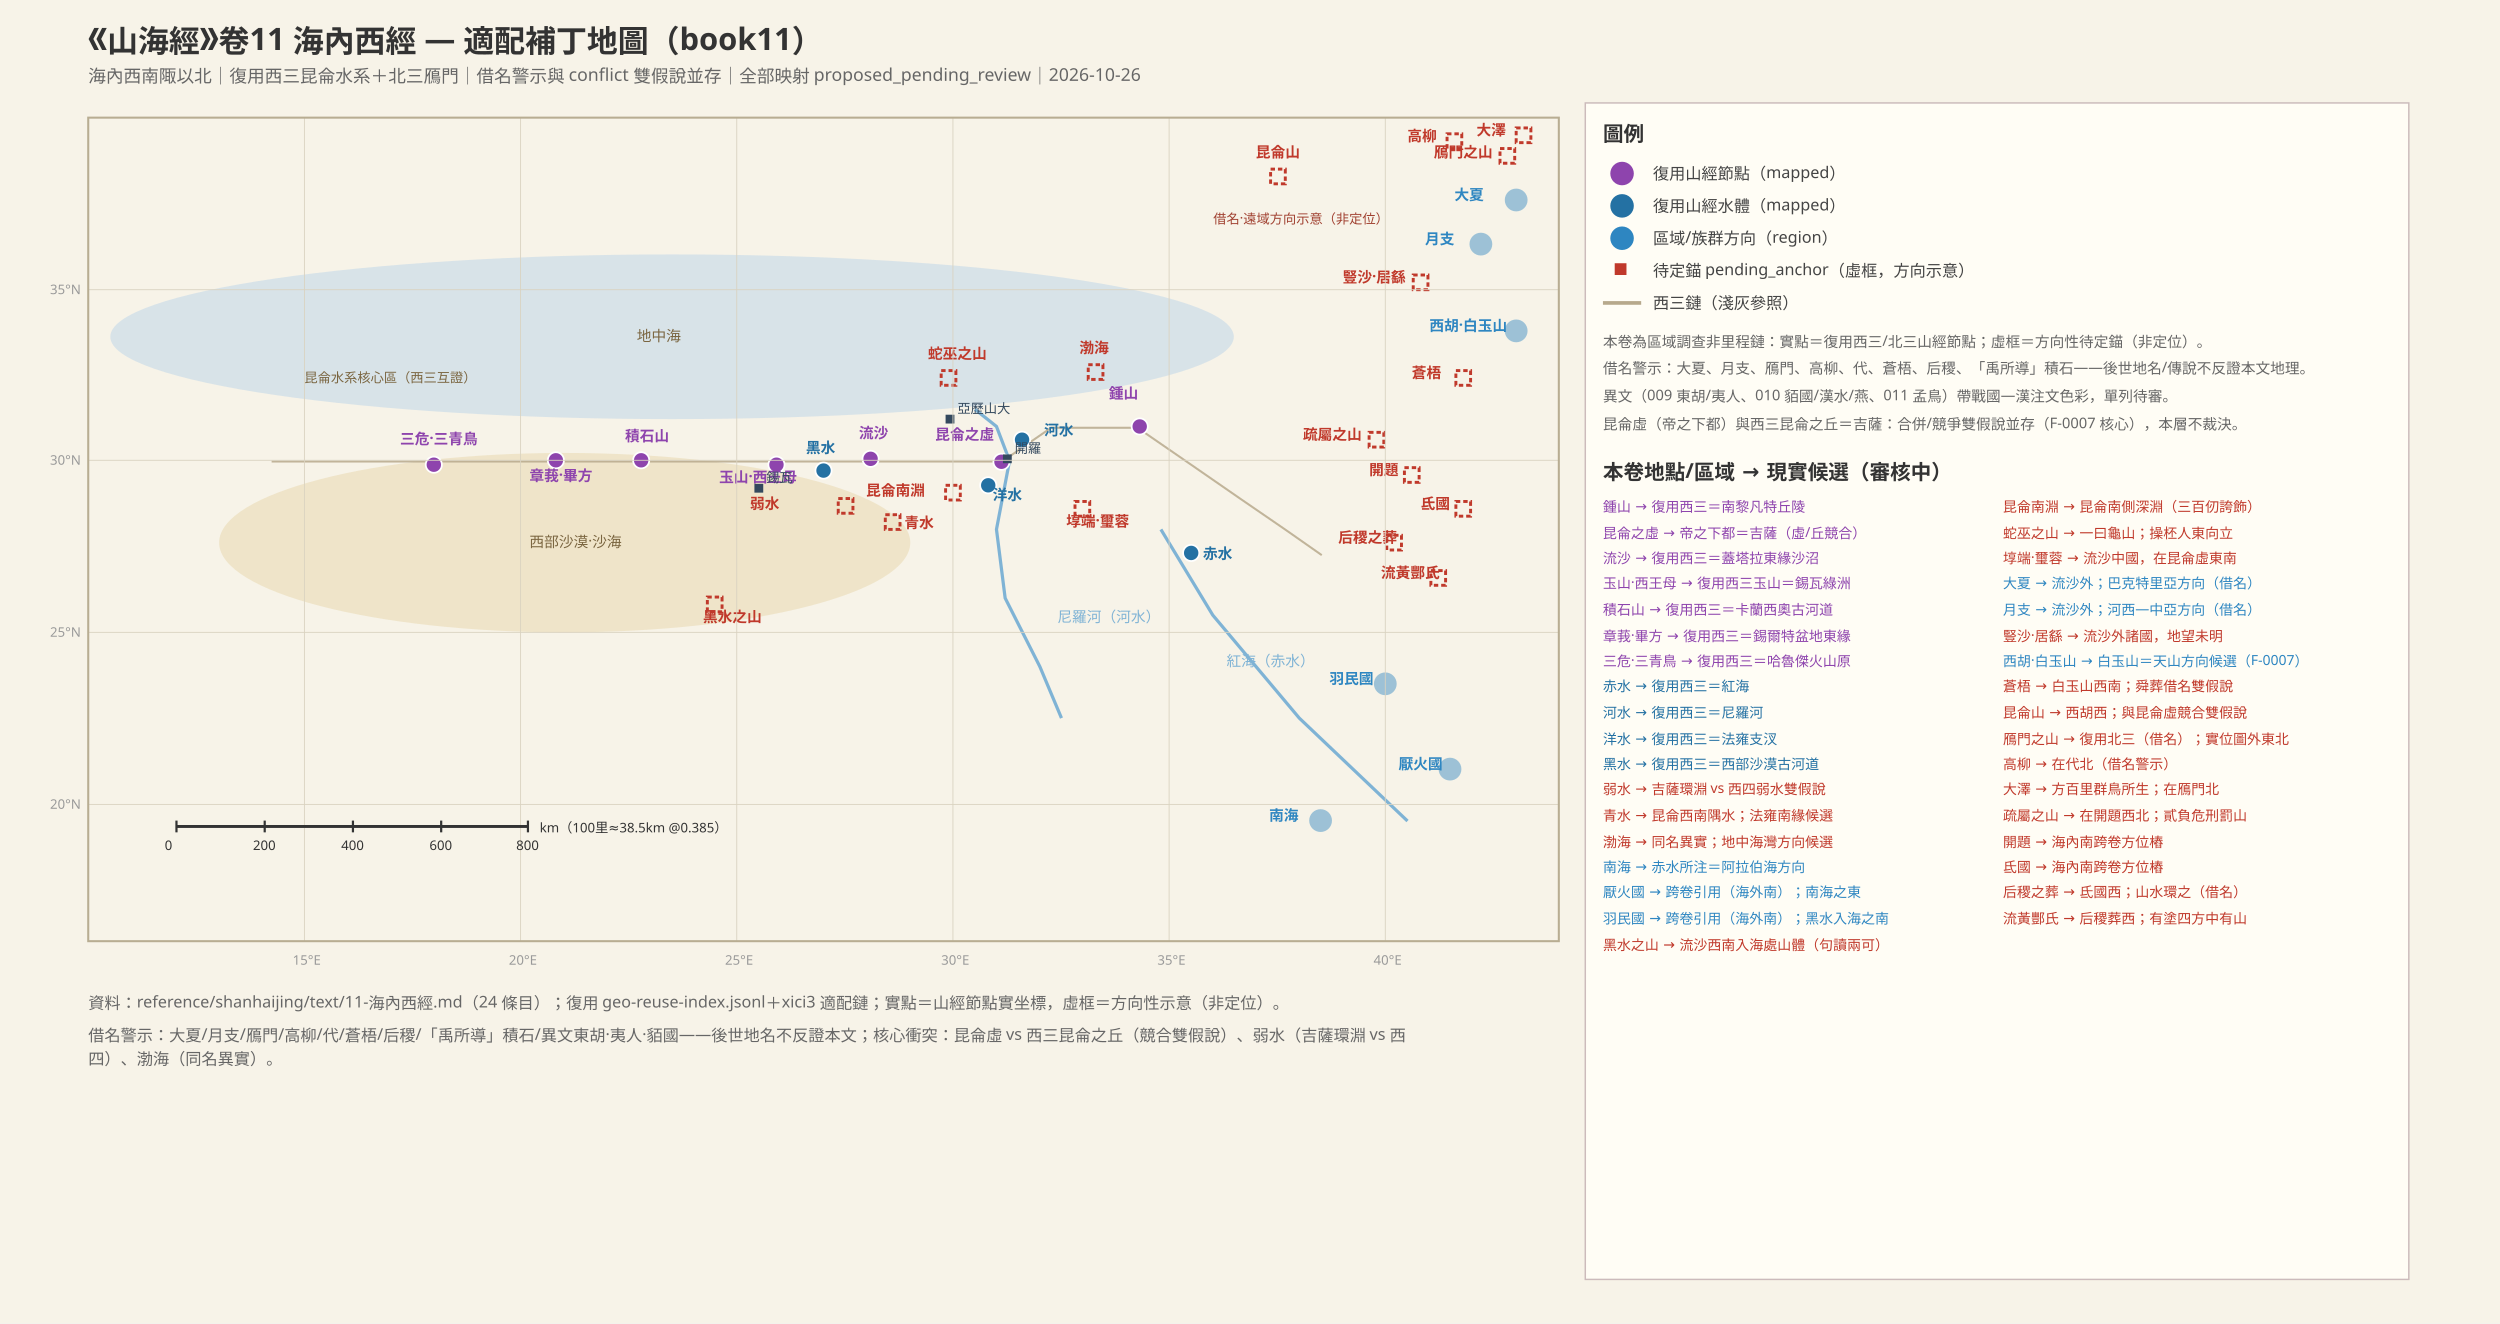
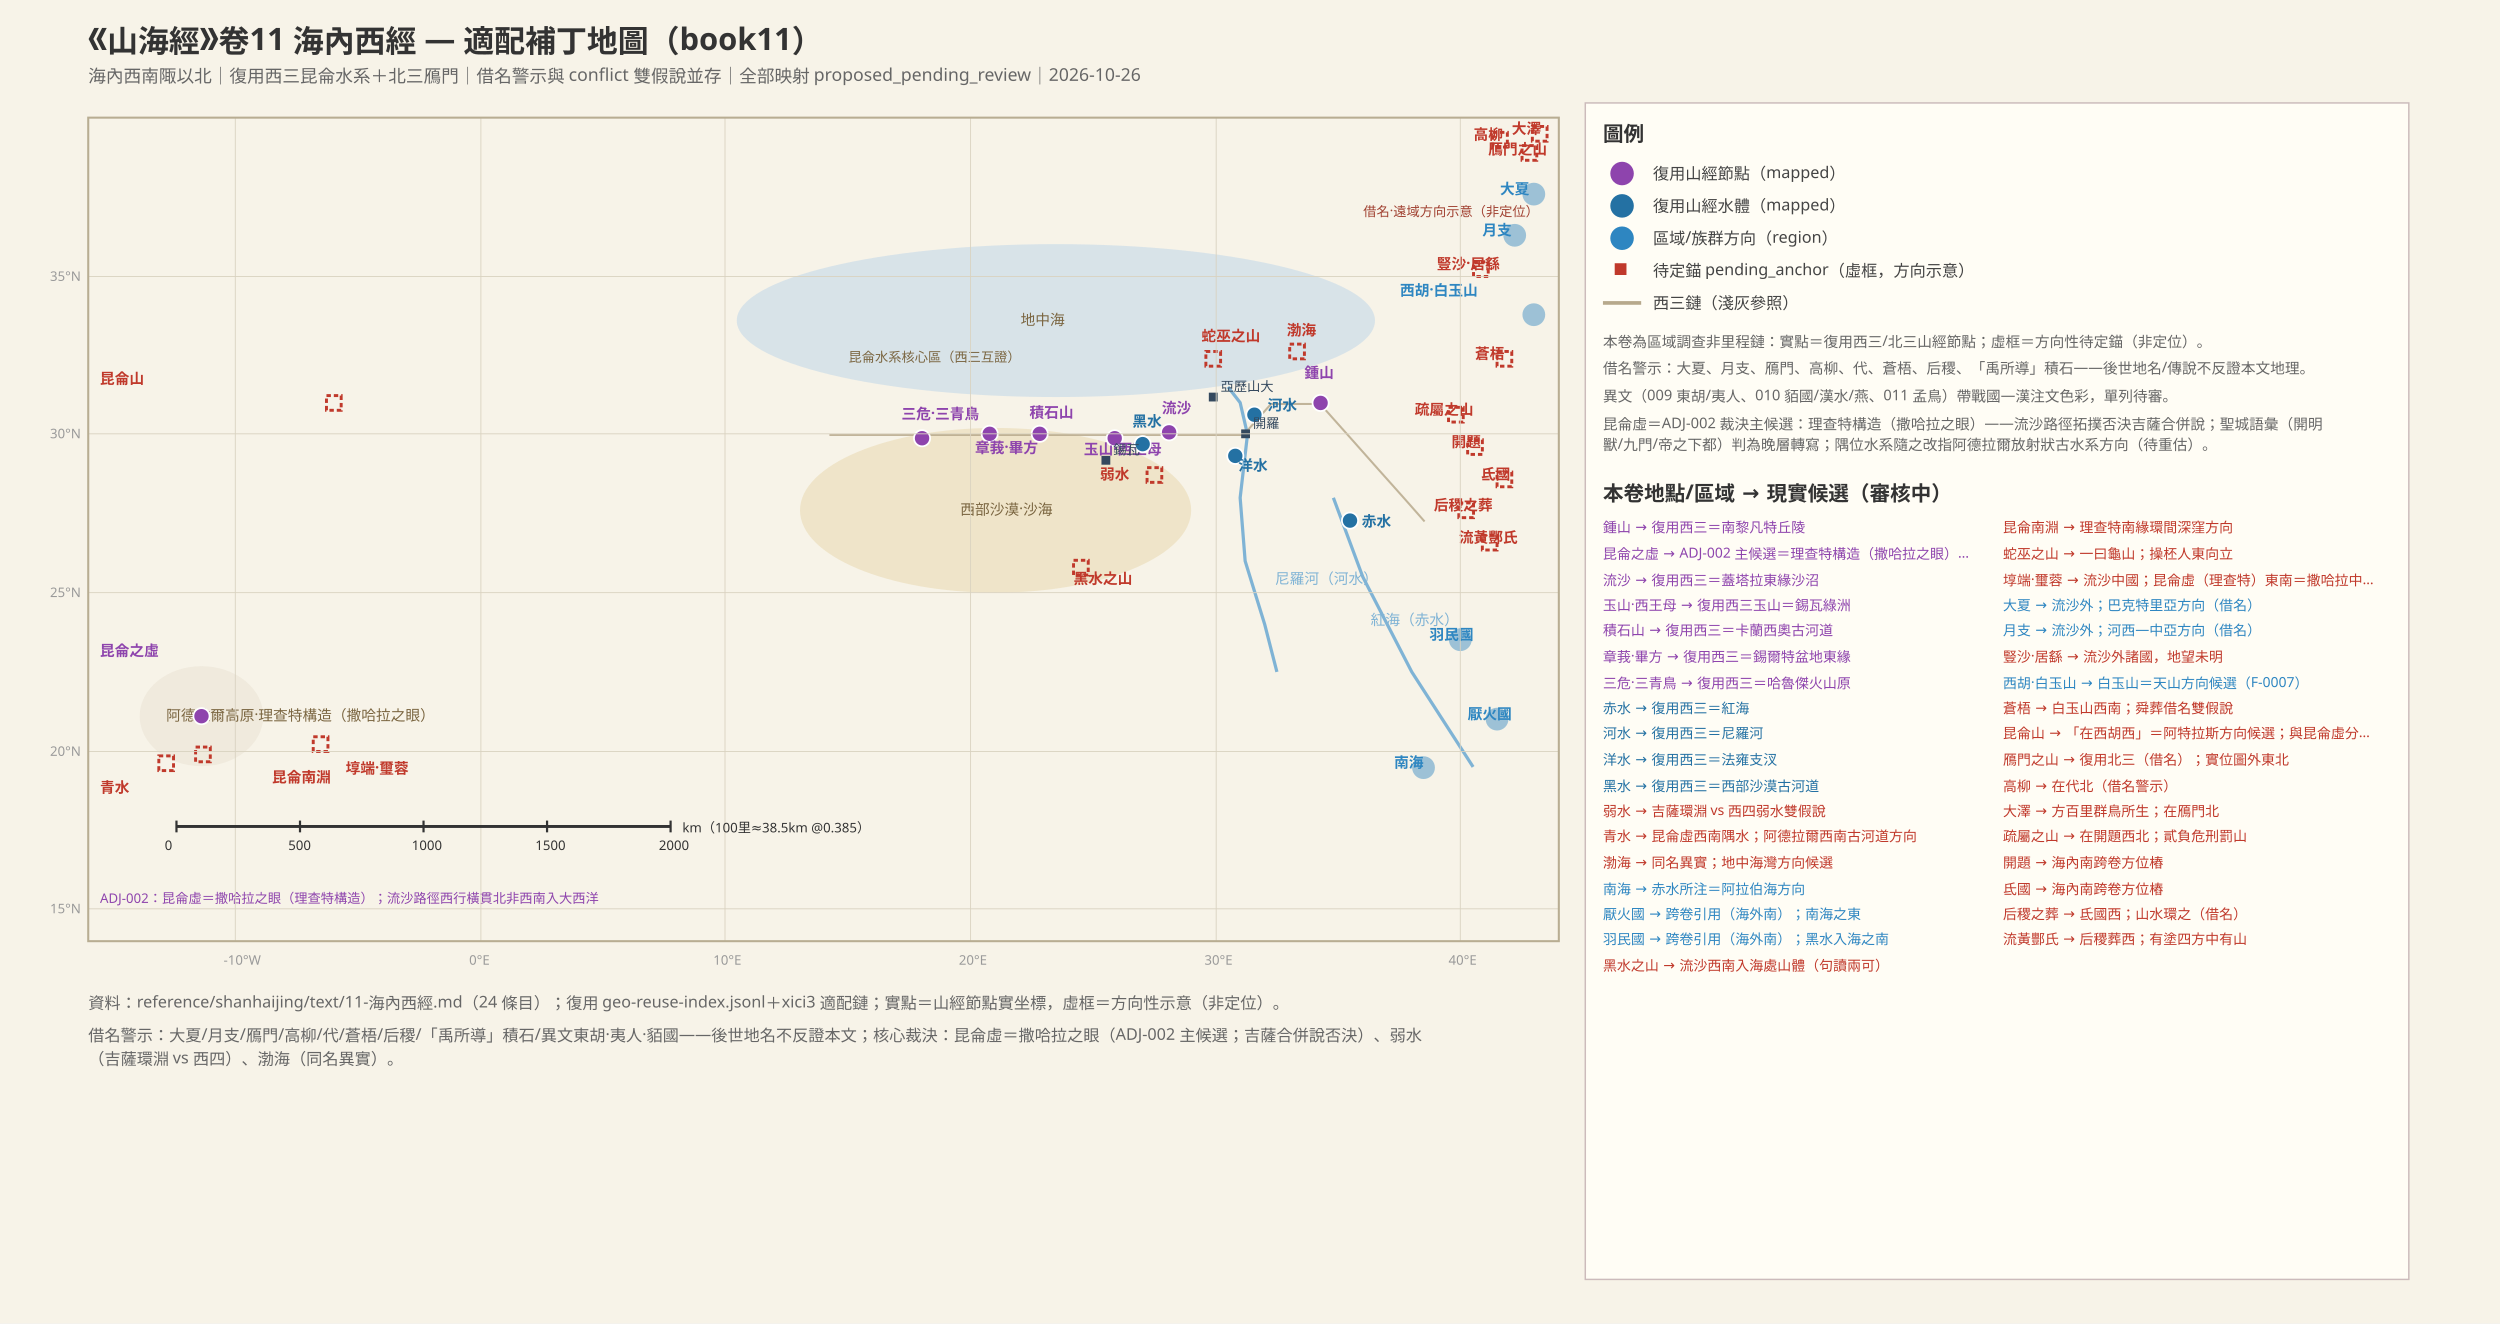
<svg xmlns="http://www.w3.org/2000/svg" width="1700" height="900" font-family="PingFang SC, Hiragino Sans GB, Microsoft YaHei, sans-serif">
  <rect width="1700" height="900" fill="#f7f3e8" />
  <clipPath id="mapclip">
    <rect x="60" y="80" width="1000" height="560" />
  </clipPath>
  <defs>
    <clipPath id="mapclip">
      <rect x="60" y="80" width="1000" height="560" />
    </clipPath>
    <pattern id="sand" width="8" height="8" patternUnits="userSpaceOnUse">
      <rect width="8" height="8" fill="#efe3c0" />
      <circle cx="2" cy="2" r="0.8" fill="#d6b96a" />
      <circle cx="6" cy="6" r="0.8" fill="#d6b96a" />
    </pattern>
  </defs>
  <text x="60" y="34" font-size="21" font-weight="bold" fill="#333">《山海經》卷11 海內西經 — 適配補丁地圖（book11）</text>
  <text x="60" y="56" font-size="12" fill="#666">海內西南陬以北｜復用西三昆侖水系＋北三鴈門｜借名警示與 conflict 雙假說並存｜全部映射 proposed_pending_review｜2026-10-26</text>
  <g clip-path="url(#mapclip)">
-     <ellipse cx="457" cy="229" rx="382" ry="56" fill="#9fc5e8" opacity="0.35" />
-     <text x="433" y="232" font-size="10" fill="#7a6540">地中海</text>
-     <ellipse cx="384" cy="369" rx="235" ry="61" fill="#e0c98f" opacity="0.35" />
-     <text x="360" y="372" font-size="10" fill="#7a6540">西部沙漠·沙海</text>
-     <polyline points="686.5,313.3 677.6,360.0 683.5,406.7 707.1,453.3 721.8,488.3" fill="none" stroke="#7fb3d5" stroke-width="2.2" />
-     <text x="719" y="423" font-size="10" fill="#7fb3d5">尼羅河（河水）</text>
-     <polyline points="686.5,313.3 677.6,290.0 662.9,278.3" fill="none" stroke="#7fb3d5" stroke-width="2.2" />
-     <polyline points="789.4,360.0 824.7,418.3 883.5,488.3 957.1,558.3" fill="none" stroke="#7fb3d5" stroke-width="2.2" />
-     <text x="834" y="453" font-size="10" fill="#7fb3d5">紅海（赤水）</text>
-     <polyline points="898.8,377.5 874.1,360.2 843.2,339.0 808.5,315.0 773.5,290.9 752.4,290.9 714.7,290.9 681.5,313.8 638.2,313.8 591.2,313.8 567.6,313.8 526.5,313.8 470.3,313.8 435.0,313.8 411.5,313.8 378.5,313.8 343.2,313.8 319.7,313.8 294.1,313.8 271.8,313.8 230.6,313.8 196.5,313.8 184.7,313.8" fill="none" stroke="#b7a98c" stroke-width="1.4" opacity="0.85" />
-     <text x="825" y="152" font-size="9" fill="#a04030">借名·遠域方向示意（非定位）</text>
-     <text x="207" y="260" font-size="9" fill="#7a6540">昆侖水系核心區（西三互證）</text>
-     <circle cx="775" cy="290" r="5.5" fill="#8e44ad" stroke="#fff" stroke-width="1.2" />
-     <text x="754" y="271" font-size="10" font-weight="bold" fill="#8e44ad">鍾山</text>
-     <circle cx="681" cy="314" r="5.5" fill="#8e44ad" stroke="#fff" stroke-width="1.2" />
-     <text x="636" y="299" font-size="10" font-weight="bold" fill="#8e44ad">昆侖之虛</text>
-     <circle cx="592" cy="312" r="5.5" fill="#8e44ad" stroke="#fff" stroke-width="1.2" />
-     <text x="584" y="298" font-size="10" font-weight="bold" fill="#8e44ad">流沙</text>
-     <circle cx="528" cy="316" r="5.5" fill="#8e44ad" stroke="#fff" stroke-width="1.2" />
-     <text x="489" y="328" font-size="10" font-weight="bold" fill="#8e44ad">玉山·西王母</text>
-     <circle cx="436" cy="313" r="5.5" fill="#8e44ad" stroke="#fff" stroke-width="1.2" />
-     <text x="425" y="300" font-size="10" font-weight="bold" fill="#8e44ad">積石山</text>
-     <circle cx="378" cy="313" r="5.5" fill="#8e44ad" stroke="#fff" stroke-width="1.2" />
-     <text x="360" y="327" font-size="10" font-weight="bold" fill="#8e44ad">章莪·畢方</text>
-     <circle cx="295" cy="316" r="5.5" fill="#8e44ad" stroke="#fff" stroke-width="1.2" />
-     <text x="272" y="302" font-size="10" font-weight="bold" fill="#8e44ad">三危·三青鳥</text>
-     <circle cx="810" cy="376" r="5.5" fill="#2471a3" stroke="#fff" stroke-width="1.2" />
-     <text x="818" y="380" font-size="10" font-weight="bold" fill="#2471a3">赤水</text>
-     <circle cx="695" cy="299" r="5.5" fill="#2471a3" stroke="#fff" stroke-width="1.2" />
-     <text x="710" y="296" font-size="10" font-weight="bold" fill="#2471a3">河水</text>
-     <circle cx="672" cy="330" r="5.5" fill="#2471a3" stroke="#fff" stroke-width="1.2" />
-     <text x="675" y="340" font-size="10" font-weight="bold" fill="#2471a3">洋水</text>
-     <circle cx="560" cy="320" r="5.5" fill="#2471a3" stroke="#fff" stroke-width="1.2" />
-     <text x="548" y="308" font-size="10" font-weight="bold" fill="#2471a3">黑水</text>
-     <rect x="570" y="339" width="10" height="10" fill="none" stroke="#c0392b" stroke-width="2" stroke-dasharray="3 2" />
-     <text x="510" y="346" font-size="10" font-weight="bold" fill="#c0392b">弱水</text>
-     <rect x="602" y="350" width="10" height="10" fill="none" stroke="#c0392b" stroke-width="2" stroke-dasharray="3 2" />
-     <text x="615" y="359" font-size="10" font-weight="bold" fill="#c0392b">青水</text>
-     <rect x="740" y="248" width="10" height="10" fill="none" stroke="#c0392b" stroke-width="2" stroke-dasharray="3 2" />
-     <text x="734" y="240" font-size="10" font-weight="bold" fill="#c0392b">渤海</text>
-     <circle cx="898" cy="558" r="7" fill="#2e86c1" opacity="0.45" stroke="#2e86c1" stroke-width="1.5" />
-     <text x="863" y="558" font-size="10" font-weight="bold" fill="#2e86c1">南海</text>
-     <circle cx="986" cy="523" r="7" fill="#2e86c1" opacity="0.45" stroke="#2e86c1" stroke-width="1.5" />
-     <text x="951" y="523" font-size="10" font-weight="bold" fill="#2e86c1">厭火國</text>
-     <circle cx="942" cy="465" r="7" fill="#2e86c1" opacity="0.45" stroke="#2e86c1" stroke-width="1.5" />
-     <text x="904" y="465" font-size="10" font-weight="bold" fill="#2e86c1">羽民國</text>
-     <rect x="481" y="406" width="10" height="10" fill="none" stroke="#c0392b" stroke-width="2" stroke-dasharray="3 2" />
-     <text x="478" y="423" font-size="10" font-weight="bold" fill="#c0392b">黑水之山</text>
-     <rect x="643" y="330" width="10" height="10" fill="none" stroke="#c0392b" stroke-width="2" stroke-dasharray="3 2" />
-     <text x="589" y="337" font-size="10" font-weight="bold" fill="#c0392b">昆侖南淵</text>
-     <rect x="640" y="252" width="10" height="10" fill="none" stroke="#c0392b" stroke-width="2" stroke-dasharray="3 2" />
-     <text x="631" y="244" font-size="10" font-weight="bold" fill="#c0392b">蛇巫之山</text>
-     <rect x="731" y="341" width="10" height="10" fill="none" stroke="#c0392b" stroke-width="2" stroke-dasharray="3 2" />
-     <text x="725" y="358" font-size="10" font-weight="bold" fill="#c0392b">埻端·璽蓉</text>
-     <circle cx="1031" cy="136" r="7" fill="#2e86c1" opacity="0.45" stroke="#2e86c1" stroke-width="1.5" />
-     <text x="989" y="136" font-size="10" font-weight="bold" fill="#2e86c1">大夏</text>
-     <circle cx="1007" cy="166" r="7" fill="#2e86c1" opacity="0.45" stroke="#2e86c1" stroke-width="1.5" />
-     <text x="969" y="166" font-size="10" font-weight="bold" fill="#2e86c1">月支</text>
-     <rect x="961" y="187" width="10" height="10" fill="none" stroke="#c0392b" stroke-width="2" stroke-dasharray="3 2" />
-     <text x="913" y="192" font-size="10" font-weight="bold" fill="#c0392b">豎沙·居繇</text>
-     <circle cx="1031" cy="225" r="7" fill="#2e86c1" opacity="0.45" stroke="#2e86c1" stroke-width="1.5" />
-     <text x="972" y="225" font-size="10" font-weight="bold" fill="#2e86c1">西胡·白玉山</text>
-     <rect x="990" y="252" width="10" height="10" fill="none" stroke="#c0392b" stroke-width="2" stroke-dasharray="3 2" />
-     <text x="960" y="257" font-size="10" font-weight="bold" fill="#c0392b">蒼梧</text>
-     <rect x="864" y="115" width="10" height="10" fill="none" stroke="#c0392b" stroke-width="2" stroke-dasharray="3 2" />
-     <text x="854" y="107" font-size="10" font-weight="bold" fill="#c0392b">昆侖山</text>
-     <rect x="1020" y="101" width="10" height="10" fill="none" stroke="#c0392b" stroke-width="2" stroke-dasharray="3 2" />
-     <text x="975" y="107" font-size="10" font-weight="bold" fill="#c0392b">鴈門之山</text>
-     <rect x="984" y="91" width="10" height="10" fill="none" stroke="#c0392b" stroke-width="2" stroke-dasharray="3 2" />
-     <text x="957" y="96" font-size="10" font-weight="bold" fill="#c0392b">高柳</text>
-     <rect x="1031" y="87" width="10" height="10" fill="none" stroke="#c0392b" stroke-width="2" stroke-dasharray="3 2" />
-     <text x="1004" y="92" font-size="10" font-weight="bold" fill="#c0392b">大澤</text>
-     <rect x="931" y="294" width="10" height="10" fill="none" stroke="#c0392b" stroke-width="2" stroke-dasharray="3 2" />
-     <text x="886" y="299" font-size="10" font-weight="bold" fill="#c0392b">疏屬之山</text>
-     <rect x="955" y="318" width="10" height="10" fill="none" stroke="#c0392b" stroke-width="2" stroke-dasharray="3 2" />
-     <text x="931" y="323" font-size="10" font-weight="bold" fill="#c0392b">開題</text>
-     <rect x="990" y="341" width="10" height="10" fill="none" stroke="#c0392b" stroke-width="2" stroke-dasharray="3 2" />
-     <text x="966" y="346" font-size="10" font-weight="bold" fill="#c0392b">氐國</text>
-     <rect x="943" y="364" width="10" height="10" fill="none" stroke="#c0392b" stroke-width="2" stroke-dasharray="3 2" />
-     <text x="910" y="369" font-size="10" font-weight="bold" fill="#c0392b">后稷之葬</text>
-     <rect x="973" y="388" width="10" height="10" fill="none" stroke="#c0392b" stroke-width="2" stroke-dasharray="3 2" />
-     <text x="939" y="393" font-size="10" font-weight="bold" fill="#c0392b">流黃酆氏</text>
-     <rect x="682" y="309" width="6" height="6" fill="#34495e" />
-     <text x="690" y="308" font-size="9" fill="#34495e">開羅</text>
-     <rect x="643" y="282" width="6" height="6" fill="#34495e" />
-     <text x="651" y="281" font-size="9" fill="#34495e">亞歷山大</text>
-     <rect x="513" y="329" width="6" height="6" fill="#34495e" />
-     <text x="521" y="328" font-size="9" fill="#34495e">錫瓦</text>
+     <ellipse cx="718" cy="218" rx="217" ry="52" fill="#9fc5e8" opacity="0.35" />
+     <text x="694" y="221" font-size="10" fill="#7a6540">地中海</text>
+     <ellipse cx="677" cy="347" rx="133" ry="56" fill="#e0c98f" opacity="0.35" />
+     <text x="653" y="350" font-size="10" fill="#7a6540">西部沙漠·沙海</text>
+     <polyline points="848.3,295.4 843.3,338.5 846.7,381.5 860.0,424.6 868.3,456.9" fill="none" stroke="#7fb3d5" stroke-width="2.2" />
+     <text x="867" y="397" font-size="10" fill="#7fb3d5">尼羅河（河水）</text>
+     <polyline points="848.3,295.4 843.3,273.8 835.0,263.1" fill="none" stroke="#7fb3d5" stroke-width="2.2" />
+     <polyline points="906.7,338.5 926.7,392.3 960.0,456.9 1001.7,521.5" fill="none" stroke="#7fb3d5" stroke-width="2.2" />
+     <text x="932" y="425" font-size="10" fill="#7fb3d5">紅海（赤水）</text>
+     <ellipse cx="137" cy="487" rx="42" ry="34" fill="#e2d9c8" opacity="0.35" />
+     <text x="113" y="490" font-size="10" fill="#7a6540">阿德拉爾高原·理查特構造（撒哈拉之眼）</text>
+     <polyline points="968.7,354.6 954.7,338.7 937.2,319.1 917.5,296.9 897.7,274.7 885.7,274.7 864.3,274.7 845.5,295.8 821.0,295.8 794.3,295.8 781.0,295.8 757.7,295.8 725.8,295.8 705.8,295.8 692.5,295.8 673.8,295.8 653.8,295.8 640.5,295.8 626.0,295.8 613.3,295.8 590.0,295.8 570.7,295.8 564.0,295.8" fill="none" stroke="#b7a98c" stroke-width="1.4" opacity="0.85" />
+     <text x="927" y="147" font-size="9" fill="#a04030">借名·遠域方向示意（非定位）</text>
+     <text x="577" y="246" font-size="9" fill="#7a6540">昆侖水系核心區（西三互證）</text>
+     <text x="68" y="614" font-size="9" fill="#8e44ad">ADJ-002：昆侖虛＝撒哈拉之眼（理查特構造）；流沙路徑西行橫貫北非西南入大西洋</text>
+     <circle cx="898" cy="274" r="5.5" fill="#8e44ad" stroke="#fff" stroke-width="1.2" />
+     <text x="887" y="257" font-size="10" font-weight="bold" fill="#8e44ad">鍾山</text>
+     <circle cx="137" cy="487" r="5.5" fill="#8e44ad" stroke="#fff" stroke-width="1.2" />
+     <text x="68" y="446" font-size="10" font-weight="bold" fill="#8e44ad">昆侖之虛</text>
+     <circle cx="795" cy="294" r="5.5" fill="#8e44ad" stroke="#fff" stroke-width="1.2" />
+     <text x="790" y="281" font-size="10" font-weight="bold" fill="#8e44ad">流沙</text>
+     <circle cx="758" cy="298" r="5.5" fill="#8e44ad" stroke="#fff" stroke-width="1.2" />
+     <text x="737" y="309" font-size="10" font-weight="bold" fill="#8e44ad">玉山·西王母</text>
+     <circle cx="707" cy="295" r="5.5" fill="#8e44ad" stroke="#fff" stroke-width="1.2" />
+     <text x="700" y="284" font-size="10" font-weight="bold" fill="#8e44ad">積石山</text>
+     <circle cx="673" cy="295" r="5.5" fill="#8e44ad" stroke="#fff" stroke-width="1.2" />
+     <text x="663" y="308" font-size="10" font-weight="bold" fill="#8e44ad">章莪·畢方</text>
+     <circle cx="627" cy="298" r="5.5" fill="#8e44ad" stroke="#fff" stroke-width="1.2" />
+     <text x="613" y="285" font-size="10" font-weight="bold" fill="#8e44ad">三危·三青鳥</text>
+     <circle cx="918" cy="354" r="5.5" fill="#2471a3" stroke="#fff" stroke-width="1.2" />
+     <text x="926" y="358" font-size="10" font-weight="bold" fill="#2471a3">赤水</text>
+     <circle cx="853" cy="282" r="5.5" fill="#2471a3" stroke="#fff" stroke-width="1.2" />
+     <text x="862" y="279" font-size="10" font-weight="bold" fill="#2471a3">河水</text>
+     <circle cx="840" cy="310" r="5.5" fill="#2471a3" stroke="#fff" stroke-width="1.2" />
+     <text x="842" y="320" font-size="10" font-weight="bold" fill="#2471a3">洋水</text>
+     <circle cx="777" cy="302" r="5.5" fill="#2471a3" stroke="#fff" stroke-width="1.2" />
+     <text x="770" y="290" font-size="10" font-weight="bold" fill="#2471a3">黑水</text>
+     <rect x="780" y="318" width="10" height="10" fill="none" stroke="#c0392b" stroke-width="2" stroke-dasharray="3 2" />
+     <text x="748" y="326" font-size="10" font-weight="bold" fill="#c0392b">弱水</text>
+     <rect x="108" y="514" width="10" height="10" fill="none" stroke="#c0392b" stroke-width="2" stroke-dasharray="3 2" />
+     <text x="68" y="539" font-size="10" font-weight="bold" fill="#c0392b">青水</text>
+     <rect x="877" y="234" width="10" height="10" fill="none" stroke="#c0392b" stroke-width="2" stroke-dasharray="3 2" />
+     <text x="875" y="228" font-size="10" font-weight="bold" fill="#c0392b">渤海</text>
+     <circle cx="968" cy="522" r="7" fill="#2e86c1" opacity="0.45" stroke="#2e86c1" stroke-width="1.5" />
+     <text x="948" y="522" font-size="10" font-weight="bold" fill="#2e86c1">南海</text>
+     <circle cx="1018" cy="489" r="7" fill="#2e86c1" opacity="0.45" stroke="#2e86c1" stroke-width="1.5" />
+     <text x="998" y="489" font-size="10" font-weight="bold" fill="#2e86c1">厭火國</text>
+     <circle cx="993" cy="435" r="7" fill="#2e86c1" opacity="0.45" stroke="#2e86c1" stroke-width="1.5" />
+     <text x="972" y="435" font-size="10" font-weight="bold" fill="#2e86c1">羽民國</text>
+     <rect x="730" y="381" width="10" height="10" fill="none" stroke="#c0392b" stroke-width="2" stroke-dasharray="3 2" />
+     <text x="730" y="397" font-size="10" font-weight="bold" fill="#c0392b">黑水之山</text>
+     <rect x="133" y="508" width="10" height="10" fill="none" stroke="#c0392b" stroke-width="2" stroke-dasharray="3 2" />
+     <text x="185" y="532" font-size="10" font-weight="bold" fill="#c0392b">昆侖南淵</text>
+     <rect x="820" y="239" width="10" height="10" fill="none" stroke="#c0392b" stroke-width="2" stroke-dasharray="3 2" />
+     <text x="817" y="232" font-size="10" font-weight="bold" fill="#c0392b">蛇巫之山</text>
+     <rect x="213" y="501" width="10" height="10" fill="none" stroke="#c0392b" stroke-width="2" stroke-dasharray="3 2" />
+     <text x="235" y="526" font-size="10" font-weight="bold" fill="#c0392b">埻端·璽蓉</text>
+     <circle cx="1043" cy="132" r="7" fill="#2e86c1" opacity="0.45" stroke="#2e86c1" stroke-width="1.5" />
+     <text x="1020" y="132" font-size="10" font-weight="bold" fill="#2e86c1">大夏</text>
+     <circle cx="1030" cy="160" r="7" fill="#2e86c1" opacity="0.45" stroke="#2e86c1" stroke-width="1.5" />
+     <text x="1008" y="160" font-size="10" font-weight="bold" fill="#2e86c1">月支</text>
+     <rect x="1002" y="178" width="10" height="10" fill="none" stroke="#c0392b" stroke-width="2" stroke-dasharray="3 2" />
+     <text x="977" y="183" font-size="10" font-weight="bold" fill="#c0392b">豎沙·居繇</text>
+     <circle cx="1043" cy="214" r="7" fill="#2e86c1" opacity="0.45" stroke="#2e86c1" stroke-width="1.5" />
+     <text x="952" y="201" font-size="10" font-weight="bold" fill="#2e86c1">西胡·白玉山</text>
+     <rect x="1018" y="239" width="10" height="10" fill="none" stroke="#c0392b" stroke-width="2" stroke-dasharray="3 2" />
+     <text x="1003" y="244" font-size="10" font-weight="bold" fill="#c0392b">蒼梧</text>
+     <rect x="222" y="269" width="10" height="10" fill="none" stroke="#c0392b" stroke-width="2" stroke-dasharray="3 2" />
+     <text x="68" y="261" font-size="10" font-weight="bold" fill="#c0392b">昆侖山</text>
+     <rect x="1035" y="99" width="10" height="10" fill="none" stroke="#c0392b" stroke-width="2" stroke-dasharray="3 2" />
+     <text x="1012" y="105" font-size="10" font-weight="bold" fill="#c0392b">鴈門之山</text>
+     <rect x="1015" y="90" width="10" height="10" fill="none" stroke="#c0392b" stroke-width="2" stroke-dasharray="3 2" />
+     <text x="1002" y="95" font-size="10" font-weight="bold" fill="#c0392b">高柳</text>
+     <rect x="1042" y="86" width="10" height="10" fill="none" stroke="#c0392b" stroke-width="2" stroke-dasharray="3 2" />
+     <text x="1028" y="91" font-size="10" font-weight="bold" fill="#c0392b">大澤</text>
+     <rect x="985" y="277" width="10" height="10" fill="none" stroke="#c0392b" stroke-width="2" stroke-dasharray="3 2" />
+     <text x="962" y="282" font-size="10" font-weight="bold" fill="#c0392b">疏屬之山</text>
+     <rect x="998" y="299" width="10" height="10" fill="none" stroke="#c0392b" stroke-width="2" stroke-dasharray="3 2" />
+     <text x="987" y="304" font-size="10" font-weight="bold" fill="#c0392b">開題</text>
+     <rect x="1018" y="321" width="10" height="10" fill="none" stroke="#c0392b" stroke-width="2" stroke-dasharray="3 2" />
+     <text x="1007" y="326" font-size="10" font-weight="bold" fill="#c0392b">氐國</text>
+     <rect x="992" y="342" width="10" height="10" fill="none" stroke="#c0392b" stroke-width="2" stroke-dasharray="3 2" />
+     <text x="975" y="347" font-size="10" font-weight="bold" fill="#c0392b">后稷之葬</text>
+     <rect x="1008" y="364" width="10" height="10" fill="none" stroke="#c0392b" stroke-width="2" stroke-dasharray="3 2" />
+     <text x="992" y="369" font-size="10" font-weight="bold" fill="#c0392b">流黃酆氏</text>
+     <rect x="844" y="292" width="6" height="6" fill="#34495e" />
+     <text x="852" y="291" font-size="9" fill="#34495e">開羅</text>
+     <rect x="822" y="267" width="6" height="6" fill="#34495e" />
+     <text x="830" y="266" font-size="9" fill="#34495e">亞歷山大</text>
+     <rect x="749" y="310" width="6" height="6" fill="#34495e" />
+     <text x="757" y="309" font-size="9" fill="#34495e">錫瓦</text>
  </g>
-   <line x1="207" y1="640" x2="207" y2="80" stroke="#d9d2c0" stroke-width="0.6" />
-   <text x="199" y="656" font-size="9" fill="#999">15°E</text>
-   <line x1="354" y1="640" x2="354" y2="80" stroke="#d9d2c0" stroke-width="0.6" />
-   <text x="346" y="656" font-size="9" fill="#999">20°E</text>
-   <line x1="501" y1="640" x2="501" y2="80" stroke="#d9d2c0" stroke-width="0.6" />
-   <text x="493" y="656" font-size="9" fill="#999">25°E</text>
-   <line x1="648" y1="640" x2="648" y2="80" stroke="#d9d2c0" stroke-width="0.6" />
-   <text x="640" y="656" font-size="9" fill="#999">30°E</text>
-   <line x1="795" y1="640" x2="795" y2="80" stroke="#d9d2c0" stroke-width="0.6" />
-   <text x="787" y="656" font-size="9" fill="#999">35°E</text>
-   <line x1="942" y1="640" x2="942" y2="80" stroke="#d9d2c0" stroke-width="0.6" />
-   <text x="934" y="656" font-size="9" fill="#999">40°E</text>
-   <line x1="60" y1="547" x2="1060" y2="547" stroke="#d9d2c0" stroke-width="0.6" />
-   <text x="34" y="550" font-size="9" fill="#999">20°N</text>
-   <line x1="60" y1="430" x2="1060" y2="430" stroke="#d9d2c0" stroke-width="0.6" />
-   <text x="34" y="433" font-size="9" fill="#999">25°N</text>
-   <line x1="60" y1="313" x2="1060" y2="313" stroke="#d9d2c0" stroke-width="0.6" />
-   <text x="34" y="316" font-size="9" fill="#999">30°N</text>
-   <line x1="60" y1="197" x2="1060" y2="197" stroke="#d9d2c0" stroke-width="0.6" />
-   <text x="34" y="200" font-size="9" fill="#999">35°N</text>
+   <line x1="160" y1="640" x2="160" y2="80" stroke="#d9d2c0" stroke-width="0.6" />
+   <text x="152" y="656" font-size="9" fill="#999">-10°W</text>
+   <line x1="327" y1="640" x2="327" y2="80" stroke="#d9d2c0" stroke-width="0.6" />
+   <text x="319" y="656" font-size="9" fill="#999">0°E</text>
+   <line x1="493" y1="640" x2="493" y2="80" stroke="#d9d2c0" stroke-width="0.6" />
+   <text x="485" y="656" font-size="9" fill="#999">10°E</text>
+   <line x1="660" y1="640" x2="660" y2="80" stroke="#d9d2c0" stroke-width="0.6" />
+   <text x="652" y="656" font-size="9" fill="#999">20°E</text>
+   <line x1="827" y1="640" x2="827" y2="80" stroke="#d9d2c0" stroke-width="0.6" />
+   <text x="819" y="656" font-size="9" fill="#999">30°E</text>
+   <line x1="993" y1="640" x2="993" y2="80" stroke="#d9d2c0" stroke-width="0.6" />
+   <text x="985" y="656" font-size="9" fill="#999">40°E</text>
+   <line x1="60" y1="618" x2="1060" y2="618" stroke="#d9d2c0" stroke-width="0.6" />
+   <text x="34" y="621" font-size="9" fill="#999">15°N</text>
+   <line x1="60" y1="511" x2="1060" y2="511" stroke="#d9d2c0" stroke-width="0.6" />
+   <text x="34" y="514" font-size="9" fill="#999">20°N</text>
+   <line x1="60" y1="403" x2="1060" y2="403" stroke="#d9d2c0" stroke-width="0.6" />
+   <text x="34" y="406" font-size="9" fill="#999">25°N</text>
+   <line x1="60" y1="295" x2="1060" y2="295" stroke="#d9d2c0" stroke-width="0.6" />
+   <text x="34" y="298" font-size="9" fill="#999">30°N</text>
+   <line x1="60" y1="188" x2="1060" y2="188" stroke="#d9d2c0" stroke-width="0.6" />
+   <text x="34" y="191" font-size="9" fill="#999">35°N</text>
  <rect x="60" y="80" width="1000" height="560" fill="none" stroke="#b8ad92" stroke-width="1.4" />
-   <line x1="120" y1="562" x2="359" y2="562" stroke="#333" stroke-width="2" />
+   <line x1="120" y1="562" x2="456" y2="562" stroke="#333" stroke-width="2" />
  <line x1="120" y1="558" x2="120" y2="566" stroke="#333" stroke-width="1.5" />
  <text x="112" y="578" font-size="9" fill="#333">0</text>
-   <line x1="180" y1="558" x2="180" y2="566" stroke="#333" stroke-width="1.5" />
-   <text x="172" y="578" font-size="9" fill="#333">200</text>
-   <line x1="240" y1="558" x2="240" y2="566" stroke="#333" stroke-width="1.5" />
-   <text x="232" y="578" font-size="9" fill="#333">400</text>
-   <line x1="300" y1="558" x2="300" y2="566" stroke="#333" stroke-width="1.5" />
-   <text x="292" y="578" font-size="9" fill="#333">600</text>
-   <line x1="359" y1="558" x2="359" y2="566" stroke="#333" stroke-width="1.5" />
-   <text x="351" y="578" font-size="9" fill="#333">800</text>
-   <text x="367" y="566" font-size="9" fill="#333">km（100里≈38.5km @0.385）</text>
+   <line x1="204" y1="558" x2="204" y2="566" stroke="#333" stroke-width="1.5" />
+   <text x="196" y="578" font-size="9" fill="#333">500</text>
+   <line x1="288" y1="558" x2="288" y2="566" stroke="#333" stroke-width="1.5" />
+   <text x="280" y="578" font-size="9" fill="#333">1000</text>
+   <line x1="372" y1="558" x2="372" y2="566" stroke="#333" stroke-width="1.5" />
+   <text x="364" y="578" font-size="9" fill="#333">1500</text>
+   <line x1="456" y1="558" x2="456" y2="566" stroke="#333" stroke-width="1.5" />
+   <text x="448" y="578" font-size="9" fill="#333">2000</text>
+   <text x="464" y="566" font-size="9" fill="#333">km（100里≈38.5km @0.385）</text>
  <rect x="1078" y="70" width="560" height="800" fill="#fffdf5" stroke="#cbb" />
  <text x="1090" y="96" font-size="14" font-weight="bold" fill="#333">圖例</text>
  <circle cx="1103" cy="118" r="8" fill="#8e44ad" />
  <text x="1124" y="122" font-size="11" fill="#444">復用山經節點（mapped）</text>
  <circle cx="1103" cy="140" r="8" fill="#2471a3" />
  <text x="1124" y="144" font-size="11" fill="#444">復用山經水體（mapped）</text>
  <circle cx="1103" cy="162" r="8" fill="#2e86c1" />
  <text x="1124" y="166" font-size="11" fill="#444">區域/族群方向（region）</text>
  <rect x="1098" y="179" width="8" height="8" fill="#c0392b" />
  <text x="1124" y="188" font-size="11" fill="#444">待定錨 pending_anchor（虛框，方向示意）</text>
  <line x1="1090" y1="206" x2="1116" y2="206" stroke="#b7a98c" stroke-width="2.5" />
  <text x="1124" y="210" font-size="11" fill="#444">西三鏈（淺灰參照）</text>
  <text x="1090" y="236" font-size="10" fill="#666">本卷為區域調查非里程鏈：實點＝復用西三/北三山經節點；虛框＝方向性待定錨（非定位）。</text>
  <text x="1090" y="254" font-size="10" fill="#666">借名警示：大夏、月支、鴈門、高柳、代、蒼梧、后稷、「禹所導」積石——後世地名/傳說不反證本文地理。</text>
  <text x="1090" y="273" font-size="10" fill="#666">異文（009 東胡/夷人、010 貊國/漢水/燕、011 孟鳥）帶戰國—漢注文色彩，單列待審。</text>
-   <text x="1090" y="292" font-size="10" fill="#666">昆侖虛（帝之下都）與西三昆侖之丘＝吉薩：合併/競爭雙假說並存（F-0007 核心），本層不裁決。</text>
-   <text x="1090" y="326.0" font-size="14" font-weight="bold" fill="#333">本卷地點/區域 → 現實候選（審核中）</text>
-   <text x="1090" y="348" font-size="9.5" fill="#8e44ad">鍾山 → 復用西三＝南黎凡特丘陵</text>
-   <text x="1090" y="366" font-size="9.5" fill="#8e44ad">昆侖之虛 → 帝之下都＝吉薩（虛/丘競合）</text>
-   <text x="1090" y="383" font-size="9.5" fill="#8e44ad">流沙 → 復用西三＝蓋塔拉東緣沙沼</text>
-   <text x="1090" y="400" font-size="9.5" fill="#8e44ad">玉山·西王母 → 復用西三玉山＝錫瓦綠洲</text>
-   <text x="1090" y="418" font-size="9.5" fill="#8e44ad">積石山 → 復用西三＝卡蘭西奧古河道</text>
-   <text x="1090" y="436" font-size="9.5" fill="#8e44ad">章莪·畢方 → 復用西三＝錫爾特盆地東緣</text>
-   <text x="1090" y="453" font-size="9.5" fill="#8e44ad">三危·三青鳥 → 復用西三＝哈魯傑火山原</text>
-   <text x="1090" y="470" font-size="9.5" fill="#2471a3">赤水 → 復用西三＝紅海</text>
-   <text x="1090" y="488" font-size="9.5" fill="#2471a3">河水 → 復用西三＝尼羅河</text>
-   <text x="1090" y="506" font-size="9.5" fill="#2471a3">洋水 → 復用西三＝法雍支汊</text>
-   <text x="1090" y="523" font-size="9.5" fill="#2471a3">黑水 → 復用西三＝西部沙漠古河道</text>
-   <text x="1090" y="540" font-size="9.5" fill="#c0392b">弱水 → 吉薩環淵 vs 西四弱水雙假說</text>
-   <text x="1090" y="558" font-size="9.5" fill="#c0392b">青水 → 昆侖西南隅水；法雍南緣候選</text>
-   <text x="1090" y="576" font-size="9.5" fill="#c0392b">渤海 → 同名異實；地中海灣方向候選</text>
-   <text x="1090" y="593" font-size="9.5" fill="#2e86c1">南海 → 赤水所注＝阿拉伯海方向</text>
-   <text x="1090" y="610" font-size="9.5" fill="#2e86c1">厭火國 → 跨卷引用（海外南）；南海之東</text>
-   <text x="1090" y="628" font-size="9.5" fill="#2e86c1">羽民國 → 跨卷引用（海外南）；黑水入海之南</text>
-   <text x="1090" y="646" font-size="9.5" fill="#c0392b">黑水之山 → 流沙西南入海處山體（句讀兩可）</text>
-   <text x="1362" y="348" font-size="9.5" fill="#c0392b">昆侖南淵 → 昆侖南側深淵（三百仞誇飾）</text>
-   <text x="1362" y="366" font-size="9.5" fill="#c0392b">蛇巫之山 → 一曰龜山；操柸人東向立</text>
-   <text x="1362" y="383" font-size="9.5" fill="#c0392b">埻端·璽蓉 → 流沙中國，在昆侖虛東南</text>
-   <text x="1362" y="400" font-size="9.5" fill="#2e86c1">大夏 → 流沙外；巴克特里亞方向（借名）</text>
-   <text x="1362" y="418" font-size="9.5" fill="#2e86c1">月支 → 流沙外；河西—中亞方向（借名）</text>
-   <text x="1362" y="436" font-size="9.5" fill="#c0392b">豎沙·居繇 → 流沙外諸國，地望未明</text>
-   <text x="1362" y="453" font-size="9.5" fill="#2e86c1">西胡·白玉山 → 白玉山＝天山方向候選（F-0007）</text>
-   <text x="1362" y="470" font-size="9.5" fill="#c0392b">蒼梧 → 白玉山西南；舜葬借名雙假說</text>
-   <text x="1362" y="488" font-size="9.5" fill="#c0392b">昆侖山 → 西胡西；與昆侖虛競合雙假說</text>
-   <text x="1362" y="506" font-size="9.5" fill="#c0392b">鴈門之山 → 復用北三（借名）；實位圖外東北</text>
-   <text x="1362" y="523" font-size="9.5" fill="#c0392b">高柳 → 在代北（借名警示）</text>
-   <text x="1362" y="540" font-size="9.5" fill="#c0392b">大澤 → 方百里群鳥所生；在鴈門北</text>
-   <text x="1362" y="558" font-size="9.5" fill="#c0392b">疏屬之山 → 在開題西北；貳負危刑罰山</text>
-   <text x="1362" y="576" font-size="9.5" fill="#c0392b">開題 → 海內南跨卷方位樁</text>
-   <text x="1362" y="593" font-size="9.5" fill="#c0392b">氐國 → 海內南跨卷方位樁</text>
-   <text x="1362" y="610" font-size="9.5" fill="#c0392b">后稷之葬 → 氐國西；山水環之（借名）</text>
-   <text x="1362" y="628" font-size="9.5" fill="#c0392b">流黃酆氏 → 后稷葬西；有塗四方中有山</text>
+   <text x="1090" y="292" font-size="10" fill="#666">昆侖虛＝ADJ-002 裁決主候選：理查特構造（撒哈拉之眼）——流沙路徑拓撲否決吉薩合併說；聖城語彙（開明</text>
+   <text x="1090" y="306" font-size="10" fill="#666">獸/九門/帝之下都）判為晚層轉寫；隅位水系隨之改指阿德拉爾放射狀古水系方向（待重估）。</text>
+   <text x="1090" y="340.5" font-size="14" font-weight="bold" fill="#333">本卷地點/區域 → 現實候選（審核中）</text>
+   <text x="1090" y="362" font-size="9.5" fill="#8e44ad">鍾山 → 復用西三＝南黎凡特丘陵</text>
+   <text x="1090" y="380" font-size="9.5" fill="#8e44ad">昆侖之虛 → ADJ-002 主候選＝理查特構造（撒哈拉之眼）…</text>
+   <text x="1090" y="398" font-size="9.5" fill="#8e44ad">流沙 → 復用西三＝蓋塔拉東緣沙沼</text>
+   <text x="1090" y="415" font-size="9.5" fill="#8e44ad">玉山·西王母 → 復用西三玉山＝錫瓦綠洲</text>
+   <text x="1090" y="432" font-size="9.5" fill="#8e44ad">積石山 → 復用西三＝卡蘭西奧古河道</text>
+   <text x="1090" y="450" font-size="9.5" fill="#8e44ad">章莪·畢方 → 復用西三＝錫爾特盆地東緣</text>
+   <text x="1090" y="468" font-size="9.5" fill="#8e44ad">三危·三青鳥 → 復用西三＝哈魯傑火山原</text>
+   <text x="1090" y="485" font-size="9.5" fill="#2471a3">赤水 → 復用西三＝紅海</text>
+   <text x="1090" y="502" font-size="9.5" fill="#2471a3">河水 → 復用西三＝尼羅河</text>
+   <text x="1090" y="520" font-size="9.5" fill="#2471a3">洋水 → 復用西三＝法雍支汊</text>
+   <text x="1090" y="538" font-size="9.5" fill="#2471a3">黑水 → 復用西三＝西部沙漠古河道</text>
+   <text x="1090" y="555" font-size="9.5" fill="#c0392b">弱水 → 吉薩環淵 vs 西四弱水雙假說</text>
+   <text x="1090" y="572" font-size="9.5" fill="#c0392b">青水 → 昆侖虛西南隅水；阿德拉爾西南古河道方向</text>
+   <text x="1090" y="590" font-size="9.5" fill="#c0392b">渤海 → 同名異實；地中海灣方向候選</text>
+   <text x="1090" y="608" font-size="9.5" fill="#2e86c1">南海 → 赤水所注＝阿拉伯海方向</text>
+   <text x="1090" y="625" font-size="9.5" fill="#2e86c1">厭火國 → 跨卷引用（海外南）；南海之東</text>
+   <text x="1090" y="642" font-size="9.5" fill="#2e86c1">羽民國 → 跨卷引用（海外南）；黑水入海之南</text>
+   <text x="1090" y="660" font-size="9.5" fill="#c0392b">黑水之山 → 流沙西南入海處山體（句讀兩可）</text>
+   <text x="1362" y="362" font-size="9.5" fill="#c0392b">昆侖南淵 → 理查特南緣環間深窪方向</text>
+   <text x="1362" y="380" font-size="9.5" fill="#c0392b">蛇巫之山 → 一曰龜山；操柸人東向立</text>
+   <text x="1362" y="398" font-size="9.5" fill="#c0392b">埻端·璽蓉 → 流沙中國；昆侖虛（理查特）東南＝撒哈拉中…</text>
+   <text x="1362" y="415" font-size="9.5" fill="#2e86c1">大夏 → 流沙外；巴克特里亞方向（借名）</text>
+   <text x="1362" y="432" font-size="9.5" fill="#2e86c1">月支 → 流沙外；河西—中亞方向（借名）</text>
+   <text x="1362" y="450" font-size="9.5" fill="#c0392b">豎沙·居繇 → 流沙外諸國，地望未明</text>
+   <text x="1362" y="468" font-size="9.5" fill="#2e86c1">西胡·白玉山 → 白玉山＝天山方向候選（F-0007）</text>
+   <text x="1362" y="485" font-size="9.5" fill="#c0392b">蒼梧 → 白玉山西南；舜葬借名雙假說</text>
+   <text x="1362" y="502" font-size="9.5" fill="#c0392b">昆侖山 → 「在西胡西」＝阿特拉斯方向候選；與昆侖虛分…</text>
+   <text x="1362" y="520" font-size="9.5" fill="#c0392b">鴈門之山 → 復用北三（借名）；實位圖外東北</text>
+   <text x="1362" y="538" font-size="9.5" fill="#c0392b">高柳 → 在代北（借名警示）</text>
+   <text x="1362" y="555" font-size="9.5" fill="#c0392b">大澤 → 方百里群鳥所生；在鴈門北</text>
+   <text x="1362" y="572" font-size="9.5" fill="#c0392b">疏屬之山 → 在開題西北；貳負危刑罰山</text>
+   <text x="1362" y="590" font-size="9.5" fill="#c0392b">開題 → 海內南跨卷方位樁</text>
+   <text x="1362" y="608" font-size="9.5" fill="#c0392b">氐國 → 海內南跨卷方位樁</text>
+   <text x="1362" y="625" font-size="9.5" fill="#c0392b">后稷之葬 → 氐國西；山水環之（借名）</text>
+   <text x="1362" y="642" font-size="9.5" fill="#c0392b">流黃酆氏 → 后稷葬西；有塗四方中有山</text>
  <text x="60" y="686" font-size="11" fill="#666">資料：reference/shanhaijing/text/11-海內西經.md（24 條目）；復用 geo-reuse-index.jsonl＋xici3 適配鏈；實點＝山經節點實坐標，虛框＝方向性示意（非定位）。</text>
-   <text x="60" y="708" font-size="11" fill="#666">借名警示：大夏/月支/鴈門/高柳/代/蒼梧/后稷/「禹所導」積石/異文東胡·夷人·貊國——後世地名不反證本文；核心衝突：昆侖虛 vs 西三昆侖之丘（競合雙假說）、弱水（吉薩環淵 vs 西</text>
-   <text x="60" y="724" font-size="11" fill="#666">四）、渤海（同名異實）。</text>
+   <text x="60" y="708" font-size="11" fill="#666">借名警示：大夏/月支/鴈門/高柳/代/蒼梧/后稷/「禹所導」積石/異文東胡·夷人·貊國——後世地名不反證本文；核心裁決：昆侖虛＝撒哈拉之眼（ADJ-002 主候選；吉薩合併說否決）、弱水</text>
+   <text x="60" y="724" font-size="11" fill="#666">（吉薩環淵 vs 西四）、渤海（同名異實）。</text>
</svg>
